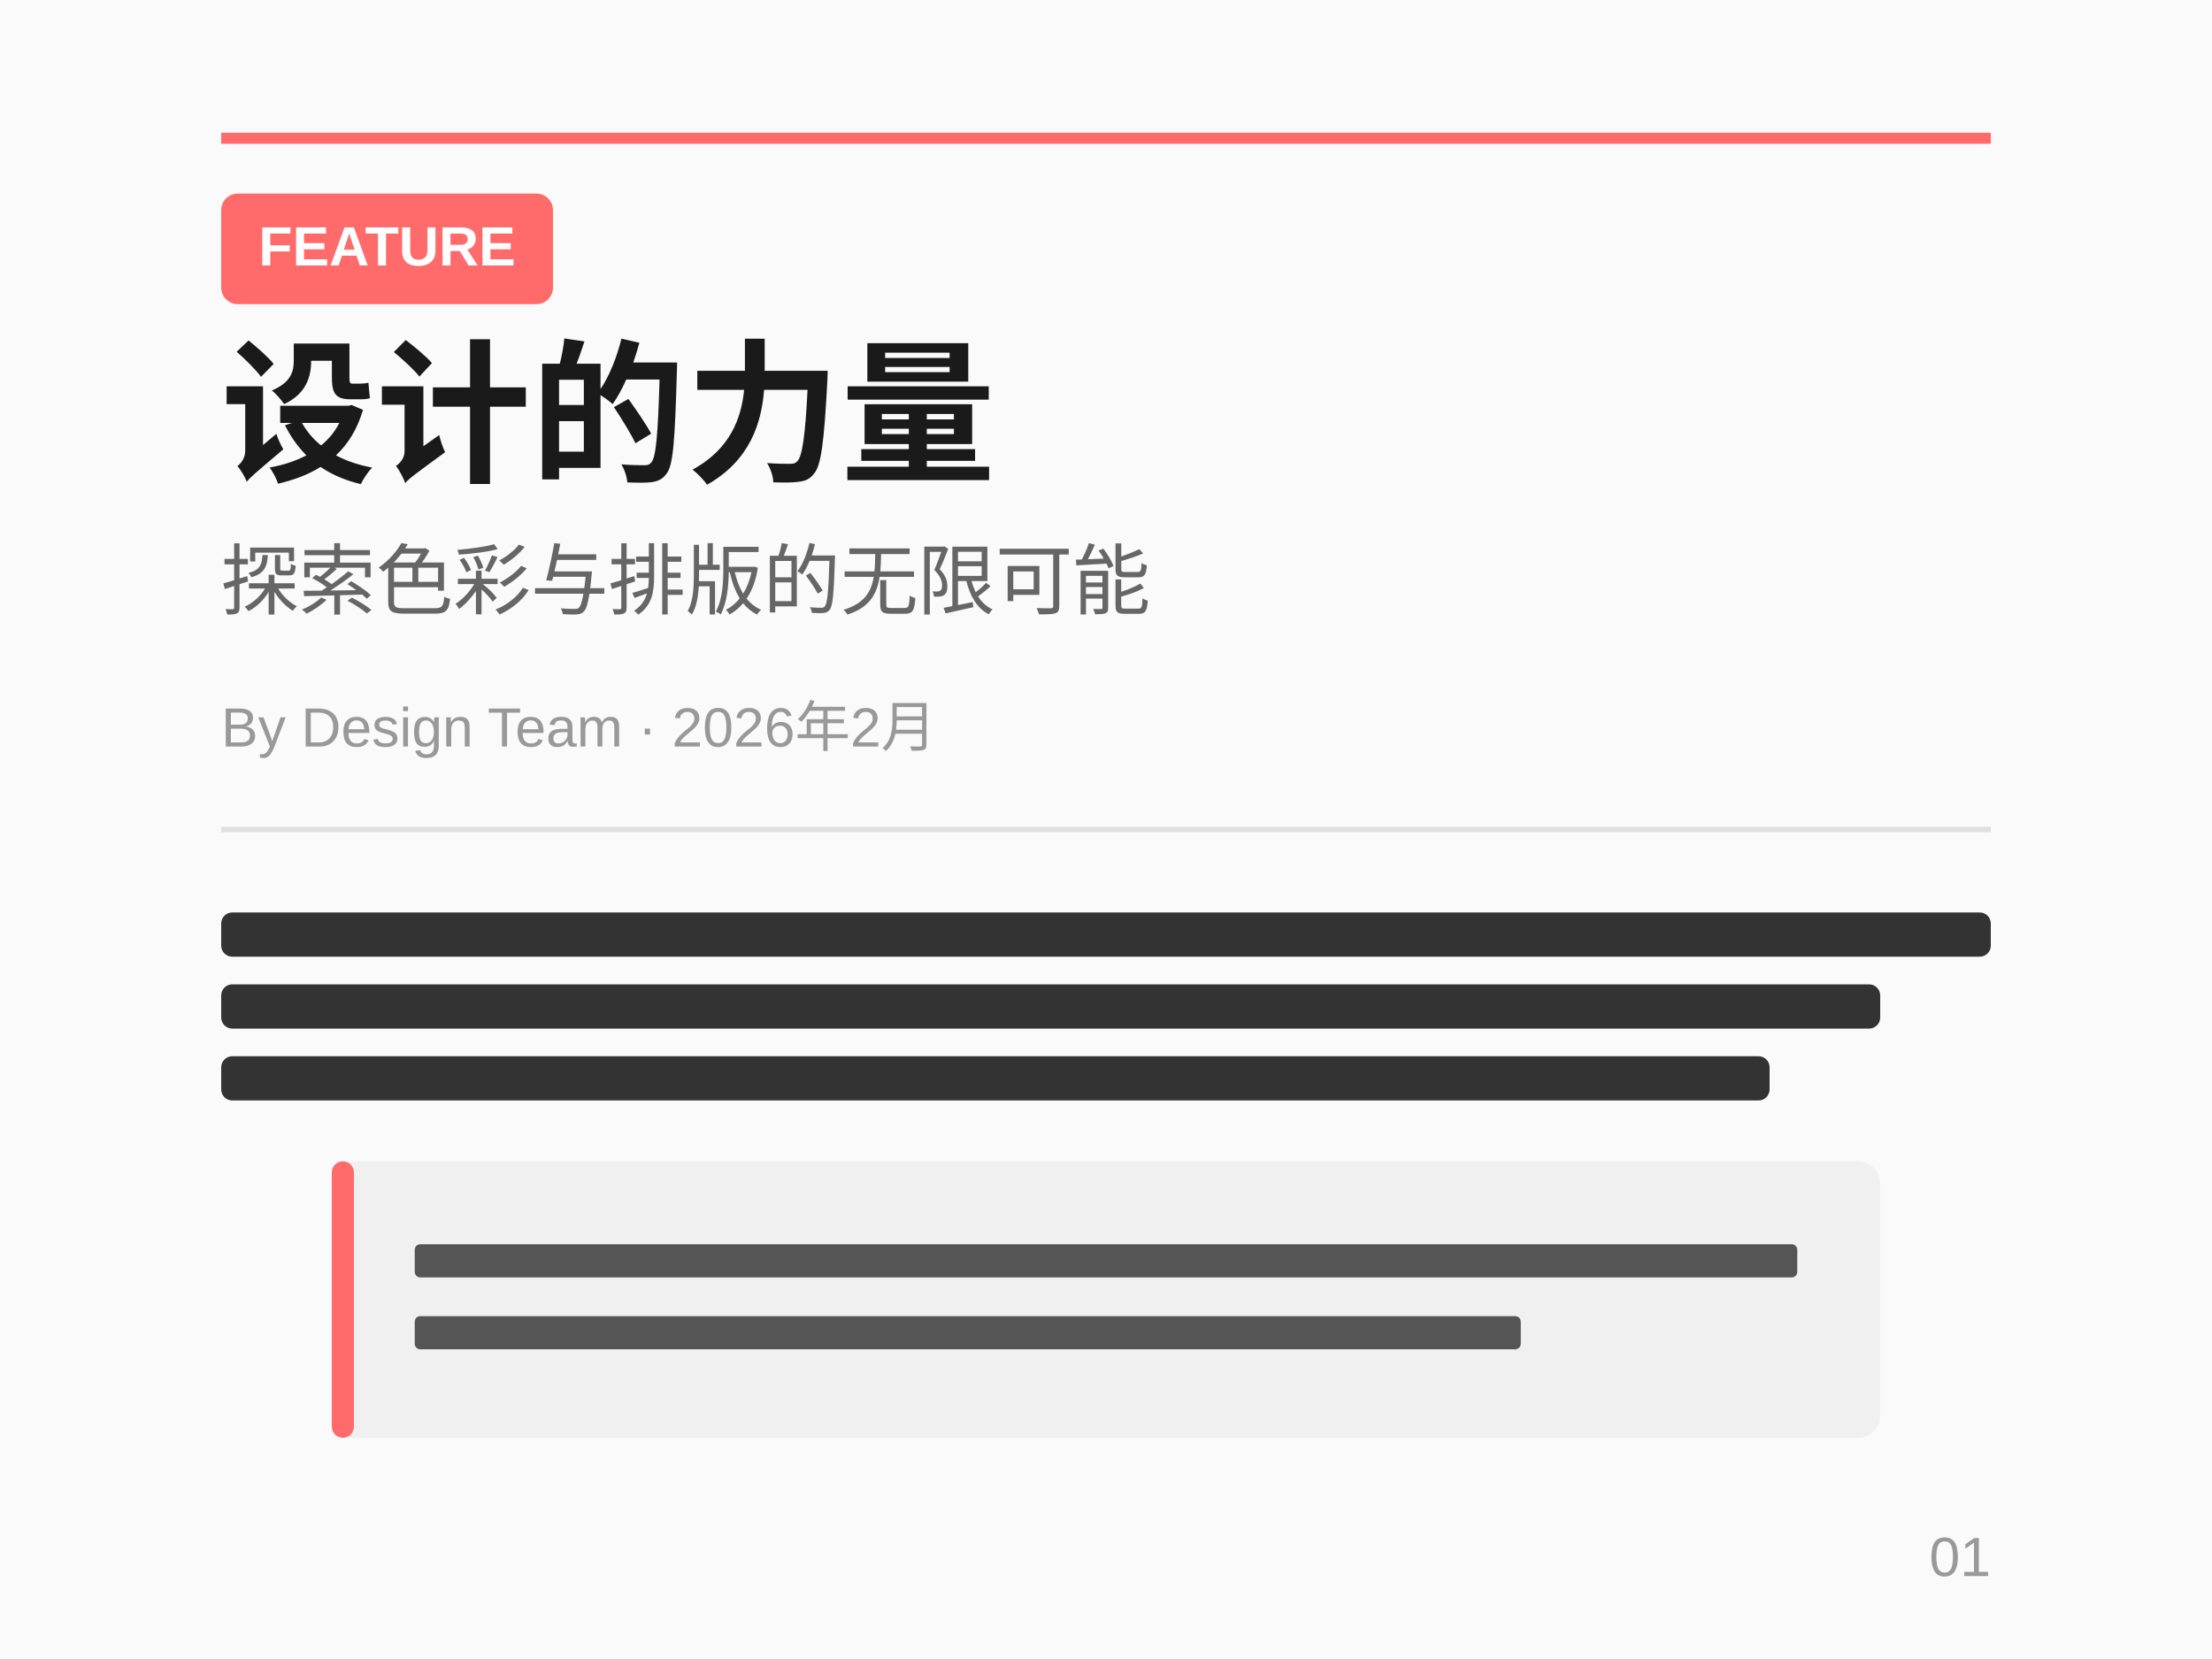
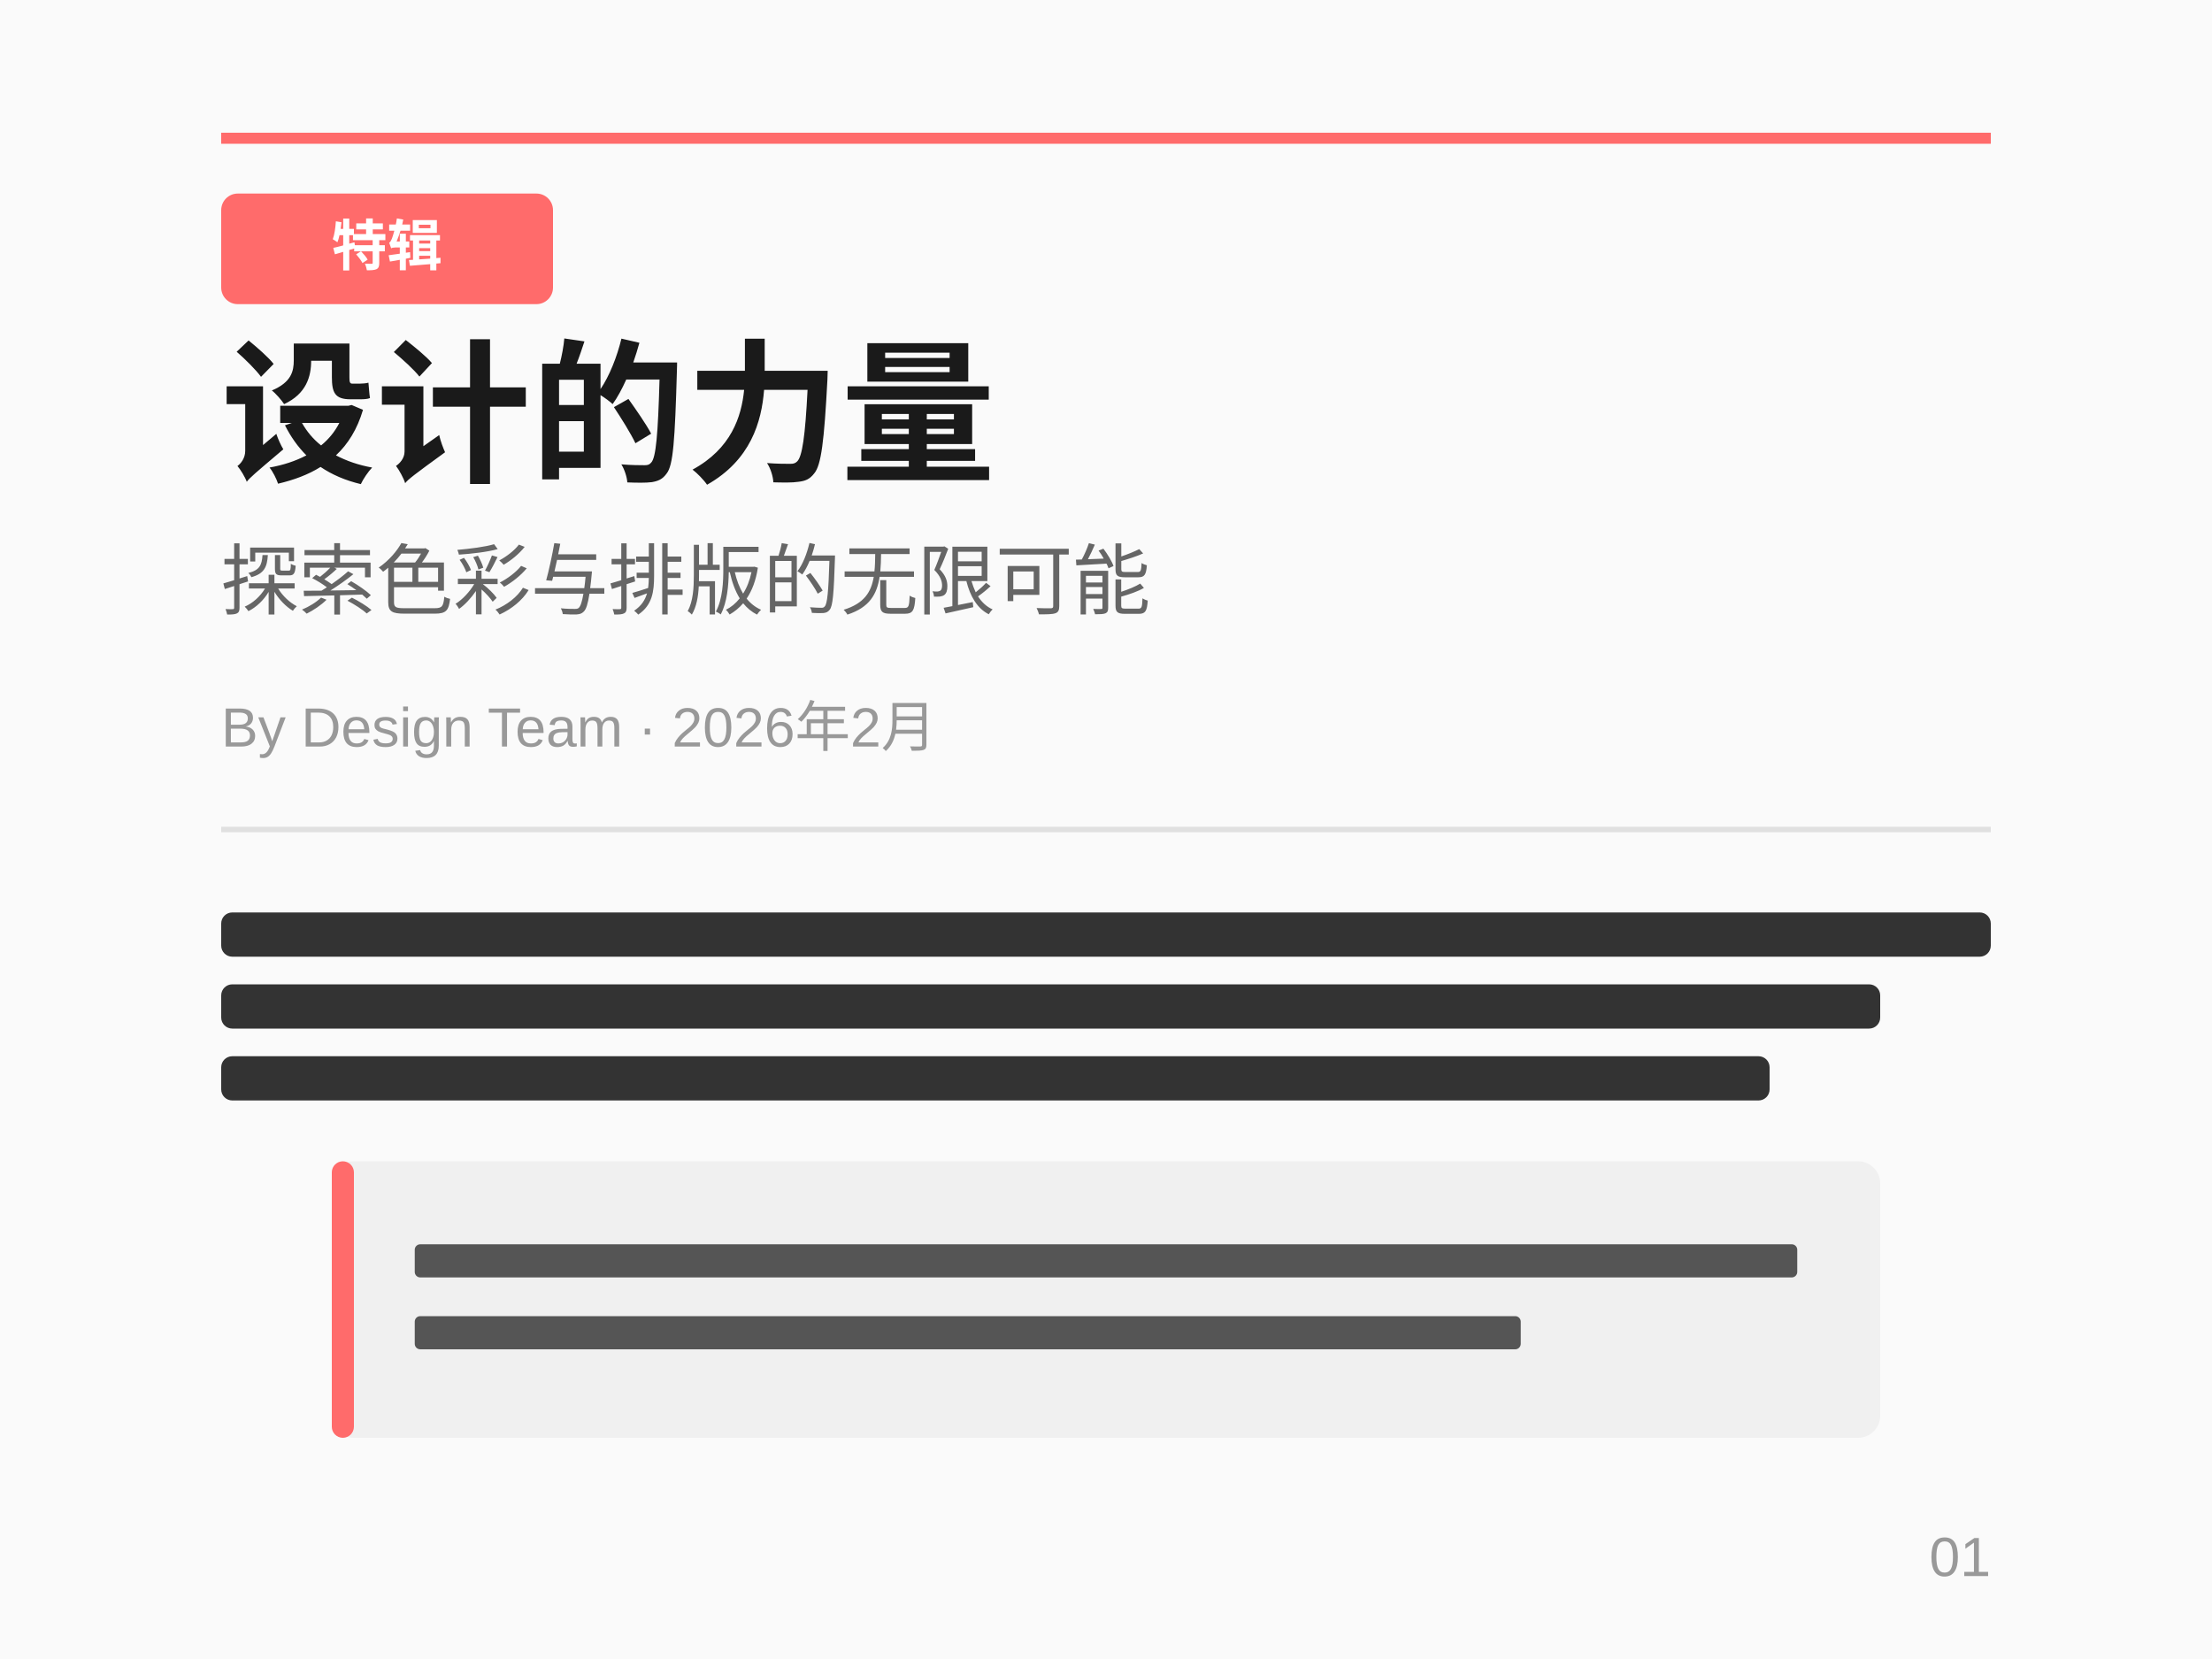
<svg xmlns="http://www.w3.org/2000/svg" viewBox="0 0 400 300">
  <rect id="background" class="background" width="400" height="300" fill="#fafafa" />
  <line id="top-line" class="accent" x1="40" y1="25" x2="360" y2="25" stroke="#ff6b6b" stroke-width="2" />
  <rect id="category-tag" class="accent" x="40" y="35" width="60" height="20" rx="3" fill="#ff6b6b" />
-   <text id="category-text" class="text" x="70" y="48" text-anchor="middle" font-family="Arial, sans-serif" font-size="10" font-weight="bold" fill="#ffffff" data-fixed-color="black">FEATURE</text>
+   <text id="category-text" class="text" x="70" y="48" text-anchor="middle" font-family="Arial, sans-serif" font-size="10" font-weight="bold" fill="#ffffff" data-fixed-color="black">特辑</text>
  <text id="main-title" class="text" x="40" y="85" font-family="Georgia, serif" font-size="28" font-weight="bold" fill="#1a1a1a" data-fixed-color="black">设计的力量</text>
  <text id="subtitle" class="secondary" x="40" y="110" font-family="Arial, sans-serif" font-size="14" fill="#666666" data-fixed-color="black">探索色彩与排版的无限可能</text>
  <text id="author" class="text" x="40" y="135" font-family="Arial, sans-serif" font-size="10" fill="#999999" data-fixed-color="black">By Design Team · 2026年2月</text>
  <line id="divider" class="secondary" x1="40" y1="150" x2="360" y2="150" stroke="#e0e0e0" stroke-width="1" />
  <rect id="para-1-line-1" class="primary" x="40" y="165" width="320" height="8" rx="2" fill="#333333" />
  <rect id="para-1-line-2" class="primary" x="40" y="178" width="300" height="8" rx="2" fill="#333333" />
  <rect id="para-1-line-3" class="primary" x="40" y="191" width="280" height="8" rx="2" fill="#333333" />
  <rect id="quote-bg" class="secondary" x="60" y="210" width="280" height="50" rx="4" fill="#f0f0f0" />
  <rect id="quote-bar" class="accent" x="60" y="210" width="4" height="50" rx="2" fill="#ff6b6b" />
  <rect id="quote-line-1" class="primary" x="75" y="225" width="250" height="6" rx="1" fill="#555555" />
  <rect id="quote-line-2" class="primary" x="75" y="238" width="200" height="6" rx="1" fill="#555555" />
  <text id="page-num" class="text" x="360" y="285" text-anchor="end" font-family="Arial, sans-serif" font-size="10" fill="#999999" data-fixed-color="black">01</text>
</svg>
